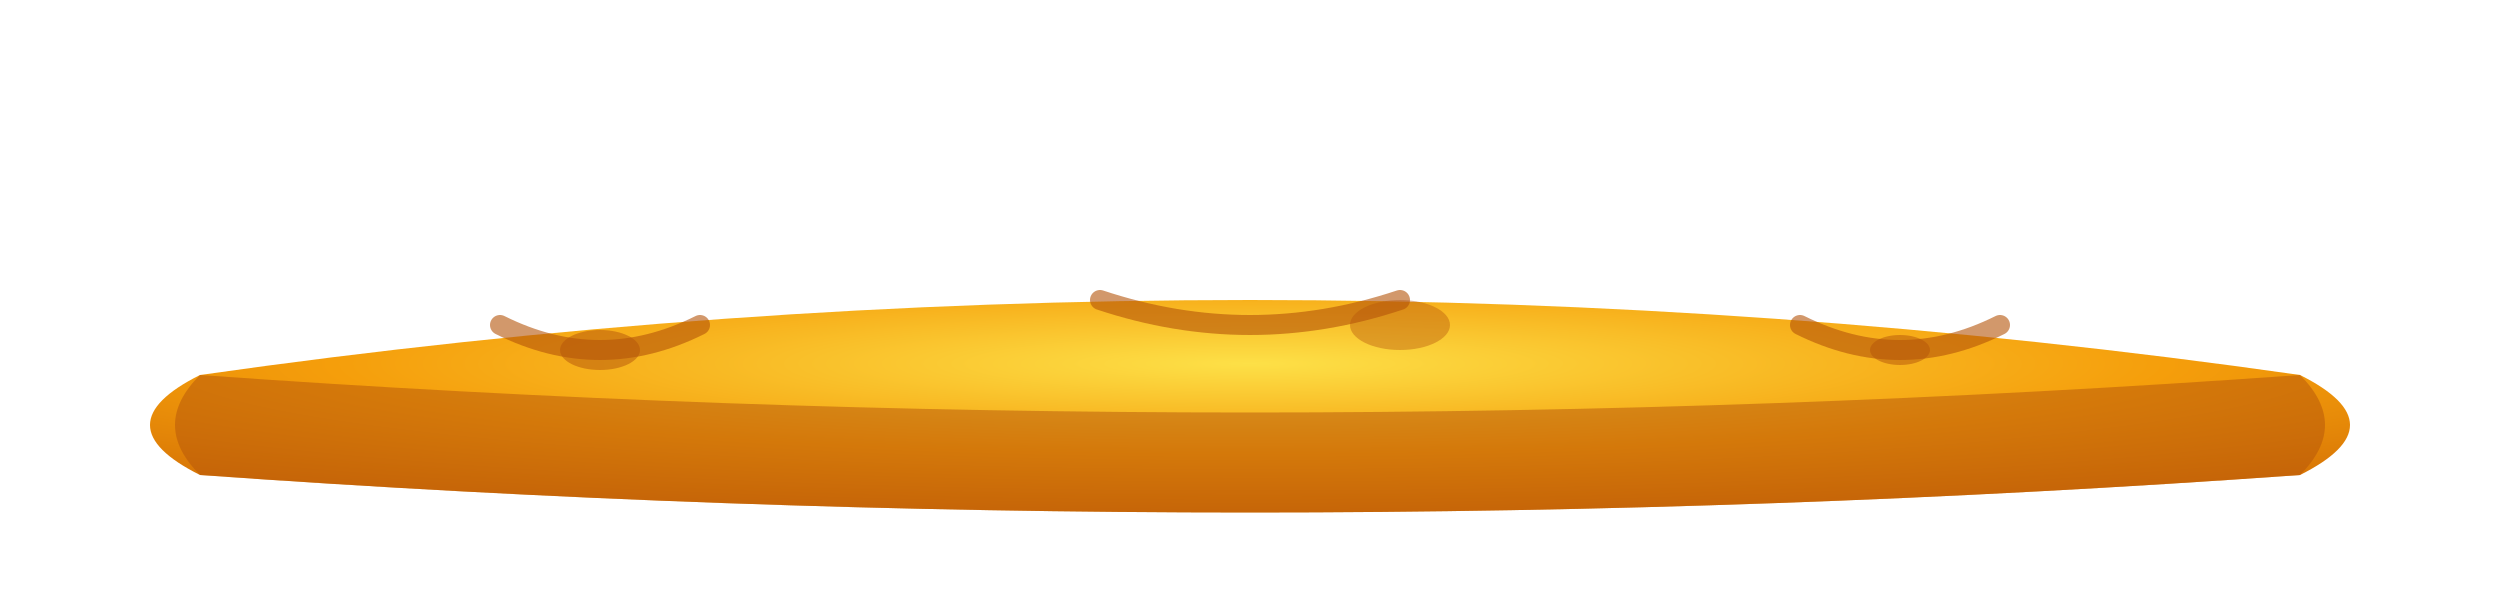
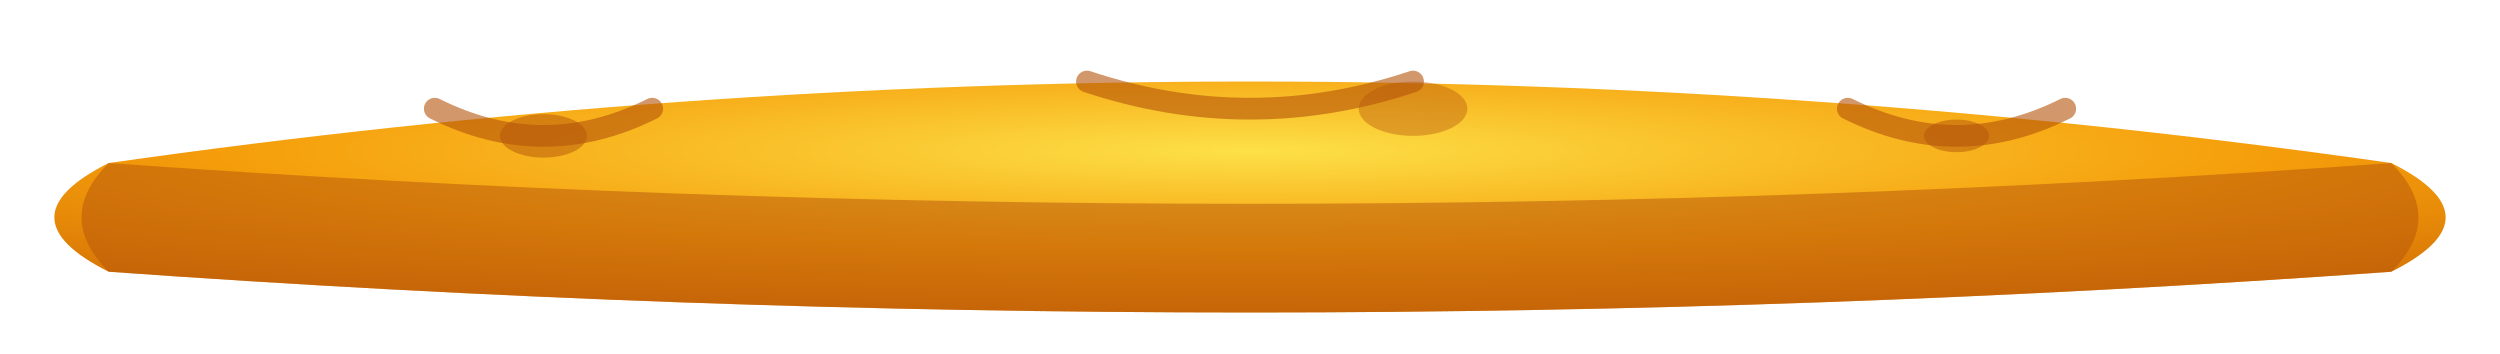
- <svg xmlns="http://www.w3.org/2000/svg" viewBox="0 0 500 120" width="500" height="120" fill="none">
+ <svg xmlns="http://www.w3.org/2000/svg" viewBox="20 45 460 65" width="460" height="65" fill="none">
  <defs>
    <radialGradient id="doughGradient" cx="50%" cy="30%" r="70%">
      <stop offset="0%" stop-color="#fde047" />
      <stop offset="60%" stop-color="#f59e0b" />
      <stop offset="100%" stop-color="#d97706" />
    </radialGradient>
  </defs>
  <path d="M 40 75 Q 250 45 460 75 Q 480 85 460 95 Q 250 110 40 95 Q 20 85 40 75 Z" fill="url(#doughGradient)" />
  <path d="M 40 75 Q 250 90 460 75 Q 470 85 460 95 Q 250 110 40 95 Q 30 85 40 75 Z" fill="#b45309" opacity="0.5" />
  <path d="M 100 65 Q 120 75 140 65" stroke="#b45309" stroke-width="4" stroke-linecap="round" opacity="0.6" />
  <path d="M 220 60 Q 250 70 280 60" stroke="#b45309" stroke-width="4" stroke-linecap="round" opacity="0.6" />
  <path d="M 360 65 Q 380 75 400 65" stroke="#b45309" stroke-width="4" stroke-linecap="round" opacity="0.6" />
  <ellipse cx="120" cy="70" rx="8" ry="4" fill="#b45309" opacity="0.5" />
  <ellipse cx="280" cy="65" rx="10" ry="5" fill="#b45309" opacity="0.4" />
  <ellipse cx="380" cy="70" rx="6" ry="3" fill="#b45309" opacity="0.5" />
</svg>
